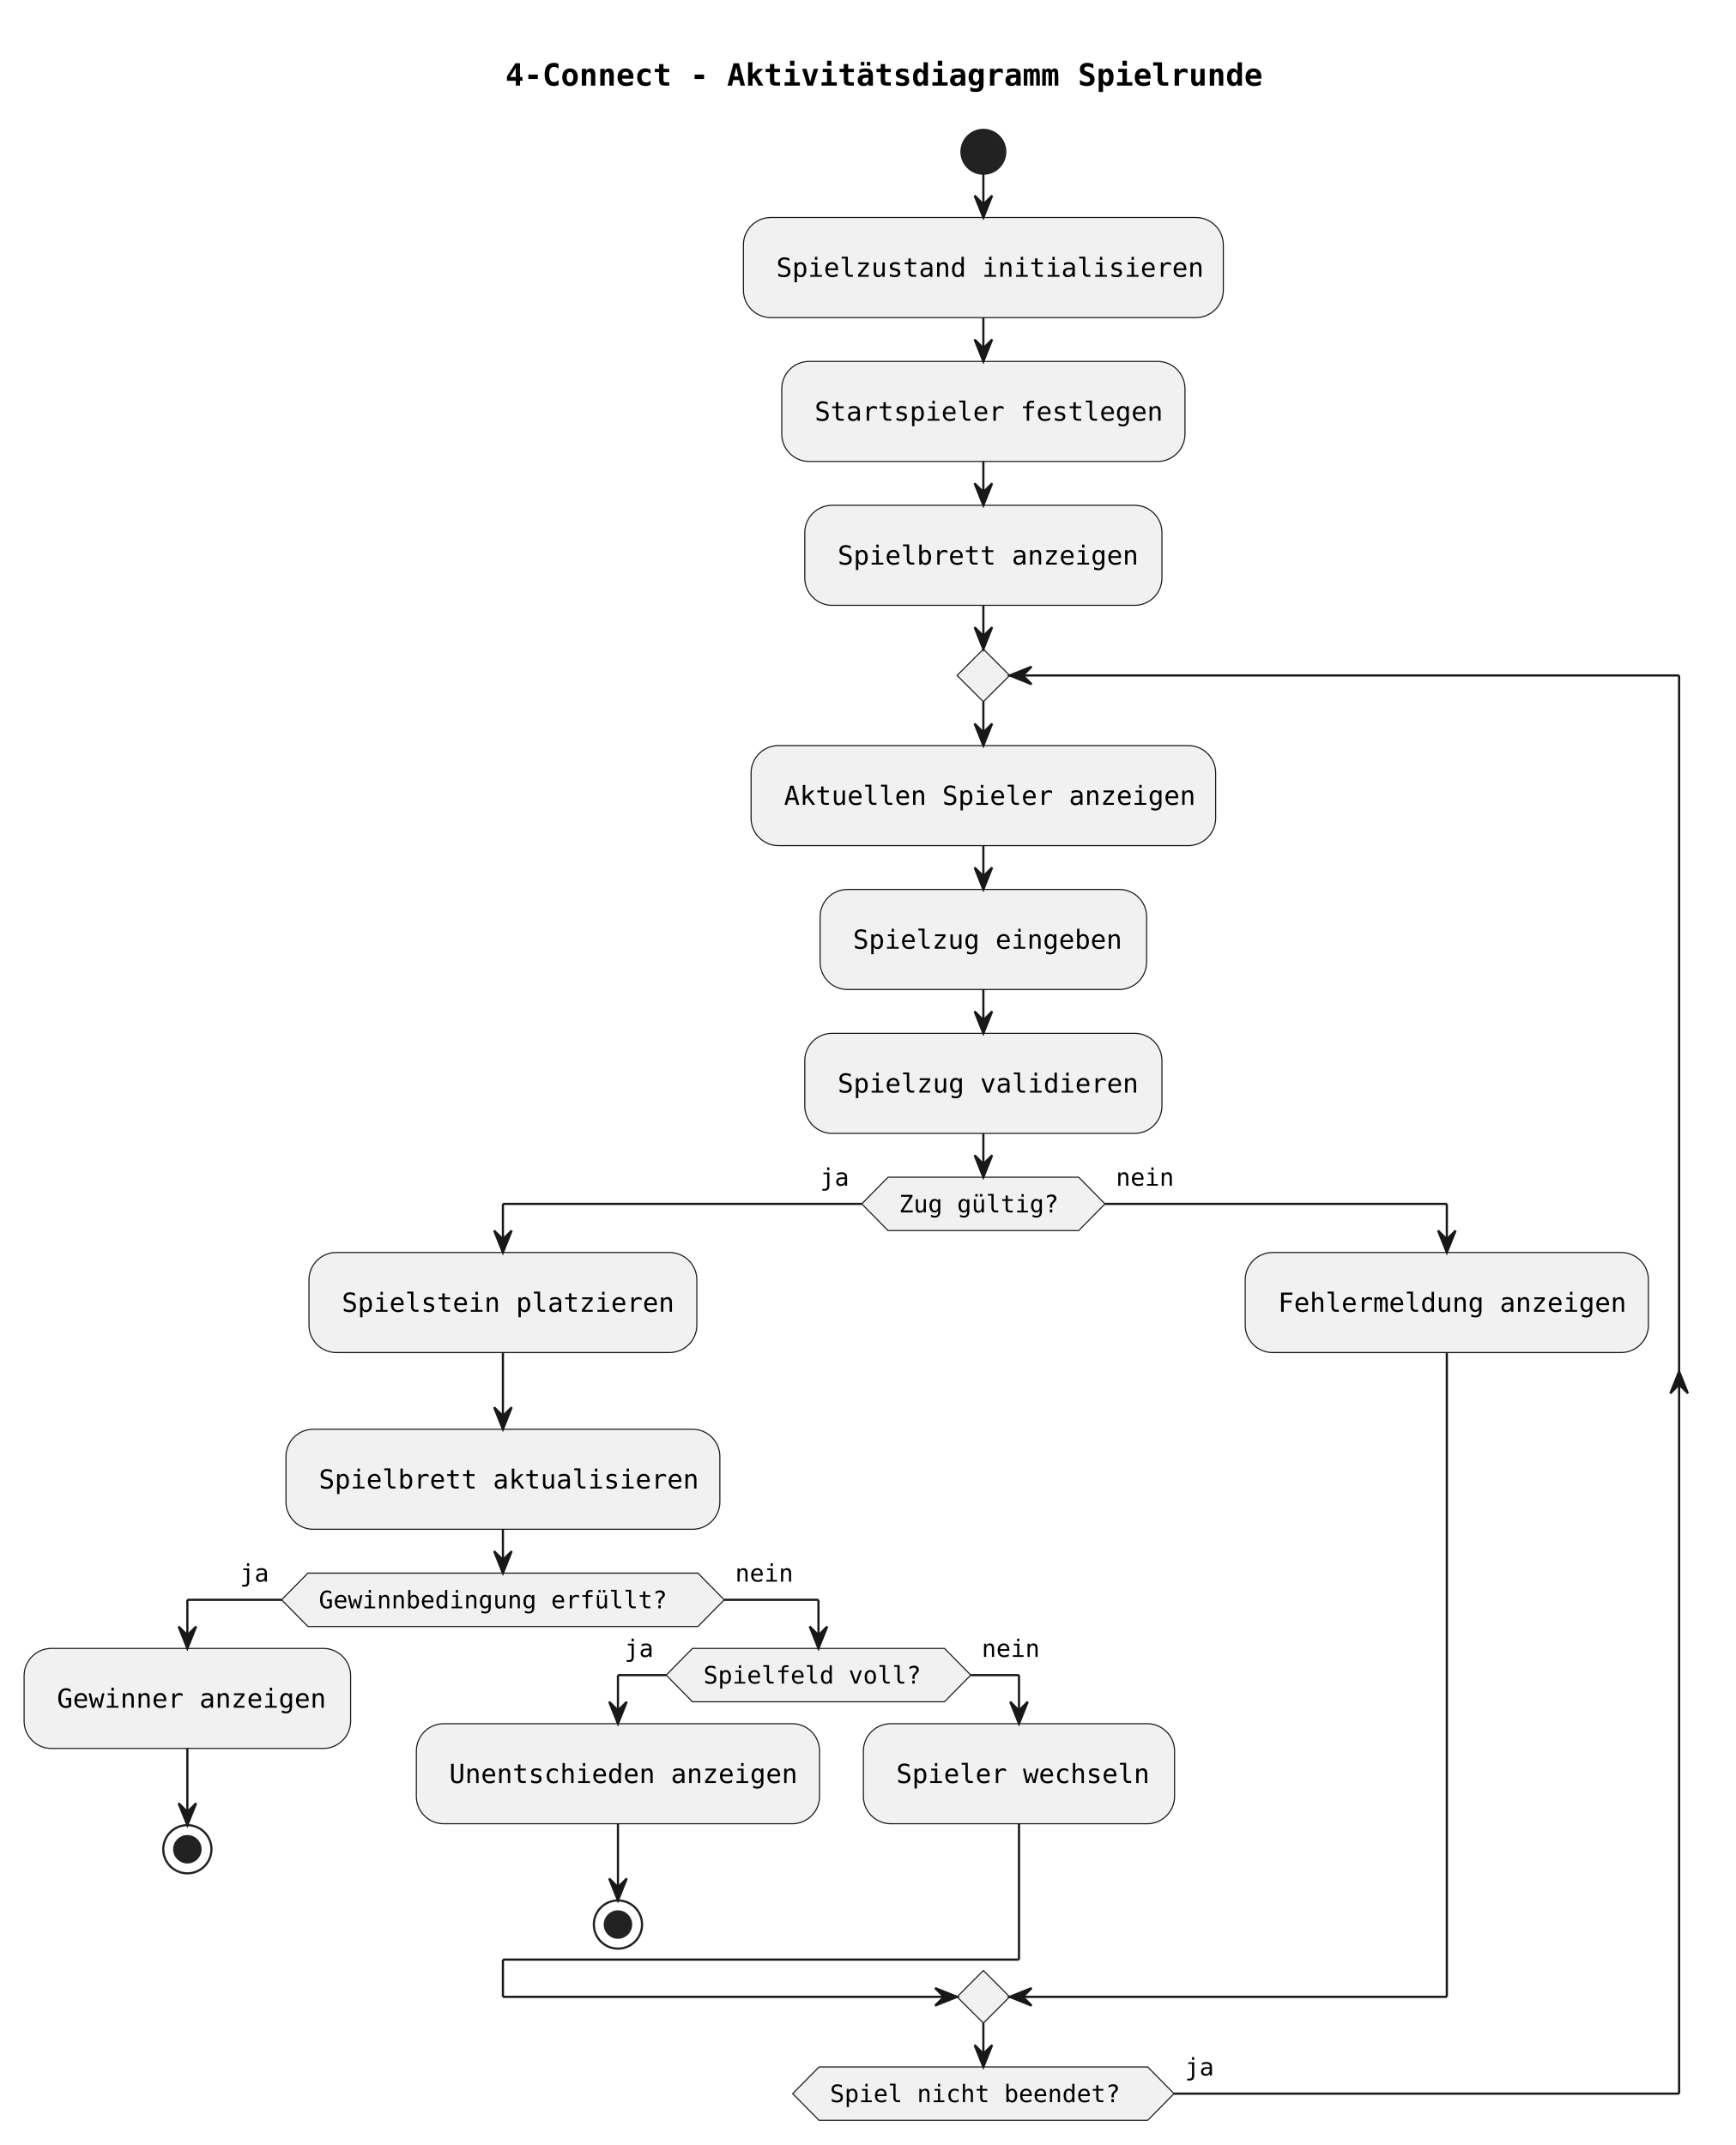
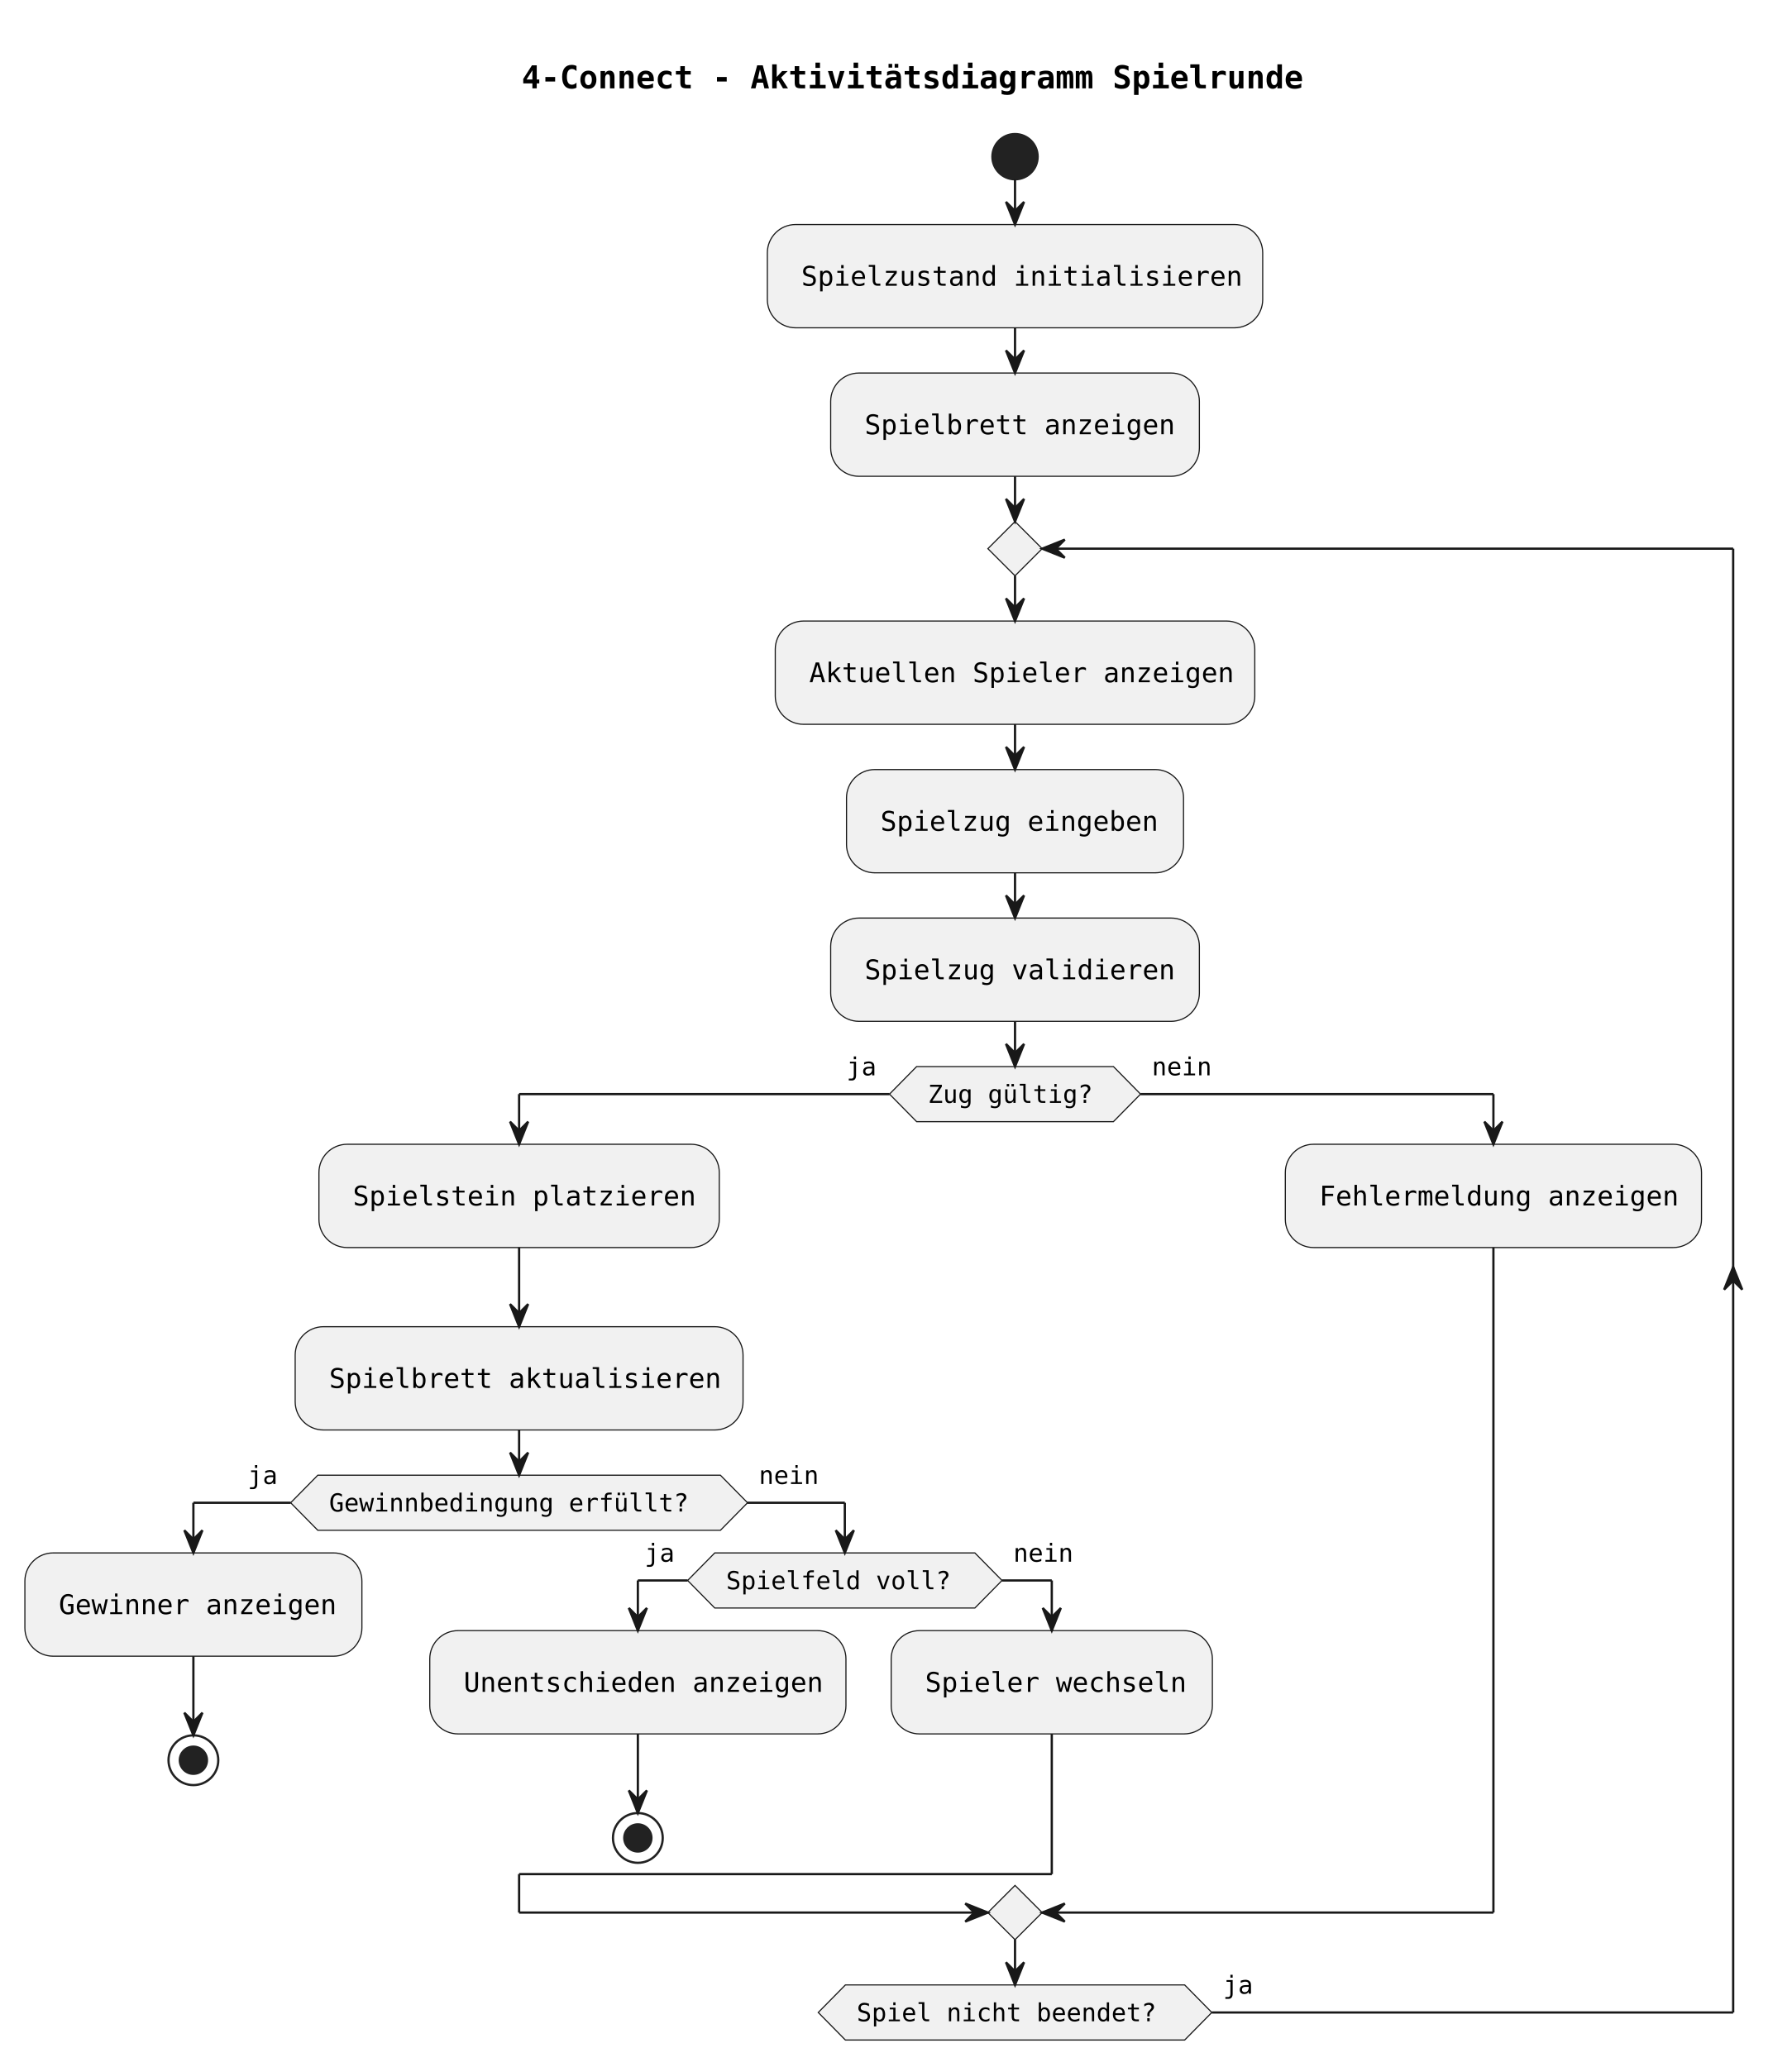
- <svg xmlns="http://www.w3.org/2000/svg" contentStyleType="text/css" height="979px" preserveAspectRatio="none" style="width:792px;height:979px;background:#FFFFFF;" version="1.1" viewBox="0 0 792 979" width="792px" zoomAndPan="magnify">
+ <svg xmlns="http://www.w3.org/2000/svg" contentStyleType="text/css" height="914px" preserveAspectRatio="none" style="width:792px;height:914px;background:#FFFFFF;" version="1.1" viewBox="0 0 792 914" width="792px" zoomAndPan="magnify">
  <defs />
  <g>
    <text fill="#000000" font-family="monospace" font-size="14" font-weight="bold" lengthAdjust="spacing" textLength="328" x="230.625" y="39.075">4-Connect - Aktivitätsdiagramm Spielrunde</text>
    <ellipse cx="448.75" cy="69.279" fill="#222222" rx="10" ry="10" style="stroke:#222222;stroke-width:1.0;" />
    <rect fill="#F1F1F1" height="45.668" rx="12.5" ry="12.5" style="stroke:#181818;stroke-width:0.5;" width="219" x="339.25" y="99.279" />
    <text fill="#000000" font-family="monospace" font-size="12" lengthAdjust="spacing" textLength="189" x="354.25" y="126.344">Spielzustand initialisieren</text>
-     <rect fill="#F1F1F1" height="45.668" rx="12.5" ry="12.5" style="stroke:#181818;stroke-width:0.5;" width="184" x="356.75" y="164.947" />
-     <text fill="#000000" font-family="monospace" font-size="12" lengthAdjust="spacing" textLength="154" x="371.75" y="192.012">Startspieler festlegen</text>
-     <rect fill="#F1F1F1" height="45.668" rx="12.5" ry="12.5" style="stroke:#181818;stroke-width:0.5;" width="163" x="367.25" y="230.615" />
-     <text fill="#000000" font-family="monospace" font-size="12" lengthAdjust="spacing" textLength="133" x="382.25" y="257.68">Spielbrett anzeigen</text>
-     <rect fill="#F1F1F1" height="45.668" rx="12.5" ry="12.5" style="stroke:#181818;stroke-width:0.5;" width="212" x="342.75" y="340.283" />
-     <text fill="#000000" font-family="monospace" font-size="12" lengthAdjust="spacing" textLength="182" x="357.75" y="367.348">Aktuellen Spieler anzeigen</text>
-     <rect fill="#F1F1F1" height="45.668" rx="12.5" ry="12.5" style="stroke:#181818;stroke-width:0.5;" width="149" x="374.25" y="405.951" />
-     <text fill="#000000" font-family="monospace" font-size="12" lengthAdjust="spacing" textLength="119" x="389.25" y="433.016">Spielzug eingeben</text>
-     <rect fill="#F1F1F1" height="45.668" rx="12.5" ry="12.5" style="stroke:#181818;stroke-width:0.5;" width="163" x="367.25" y="471.619" />
-     <text fill="#000000" font-family="monospace" font-size="12" lengthAdjust="spacing" textLength="133" x="382.25" y="498.684">Spielzug validieren</text>
-     <polygon fill="#F1F1F1" points="405.25,537.287,492.25,537.287,504.25,549.468,492.25,561.649,405.25,561.649,393.25,549.468,405.25,537.287" style="stroke:#181818;stroke-width:0.5;" />
-     <text fill="#000000" font-family="monospace" font-size="11" lengthAdjust="spacing" textLength="77" x="410.25" y="553.346">Zug gültig?</text>
-     <text fill="#000000" font-family="monospace" font-size="11" lengthAdjust="spacing" textLength="14" x="374.25" y="541.165">ja</text>
-     <text fill="#000000" font-family="monospace" font-size="11" lengthAdjust="spacing" textLength="28" x="509.25" y="541.165">nein</text>
-     <rect fill="#F1F1F1" height="45.668" rx="12.5" ry="12.5" style="stroke:#181818;stroke-width:0.5;" width="177" x="141" y="571.649" />
-     <text fill="#000000" font-family="monospace" font-size="12" lengthAdjust="spacing" textLength="147" x="156" y="598.714">Spielstein platzieren</text>
-     <rect fill="#F1F1F1" height="45.668" rx="12.5" ry="12.5" style="stroke:#181818;stroke-width:0.5;" width="198" x="130.5" y="652.317" />
-     <text fill="#000000" font-family="monospace" font-size="12" lengthAdjust="spacing" textLength="168" x="145.5" y="679.382">Spielbrett aktualisieren</text>
-     <polygon fill="#F1F1F1" points="140.5,717.985,318.5,717.985,330.5,730.167,318.5,742.348,140.5,742.348,128.5,730.167,140.5,717.985" style="stroke:#181818;stroke-width:0.5;" />
-     <text fill="#000000" font-family="monospace" font-size="11" lengthAdjust="spacing" textLength="168" x="145.5" y="734.044">Gewinnbedingung erfüllt?</text>
-     <text fill="#000000" font-family="monospace" font-size="11" lengthAdjust="spacing" textLength="14" x="109.5" y="721.863">ja</text>
-     <text fill="#000000" font-family="monospace" font-size="11" lengthAdjust="spacing" textLength="28" x="335.5" y="721.863">nein</text>
-     <rect fill="#F1F1F1" height="45.668" rx="12.5" ry="12.5" style="stroke:#181818;stroke-width:0.5;" width="149" x="11" y="752.348" />
-     <text fill="#000000" font-family="monospace" font-size="12" lengthAdjust="spacing" textLength="119" x="26" y="779.412">Gewinner anzeigen</text>
-     <ellipse cx="85.5" cy="844.016" fill="none" rx="11" ry="11" style="stroke:#222222;stroke-width:1.0;" />
-     <ellipse cx="85.5" cy="844.016" fill="#222222" rx="6" ry="6" style="stroke:#222222;stroke-width:1.0;" />
-     <polygon fill="#F1F1F1" points="316,752.348,431,752.348,443,764.529,431,776.71,316,776.71,304,764.529,316,752.348" style="stroke:#181818;stroke-width:0.5;" />
-     <text fill="#000000" font-family="monospace" font-size="11" lengthAdjust="spacing" textLength="105" x="321" y="768.407">Spielfeld voll?</text>
-     <text fill="#000000" font-family="monospace" font-size="11" lengthAdjust="spacing" textLength="14" x="285" y="756.226">ja</text>
-     <text fill="#000000" font-family="monospace" font-size="11" lengthAdjust="spacing" textLength="28" x="448" y="756.226">nein</text>
-     <rect fill="#F1F1F1" height="45.668" rx="12.5" ry="12.5" style="stroke:#181818;stroke-width:0.5;" width="184" x="190" y="786.71" />
-     <text fill="#000000" font-family="monospace" font-size="12" lengthAdjust="spacing" textLength="154" x="205" y="813.774">Unentschieden anzeigen</text>
-     <ellipse cx="282" cy="878.378" fill="none" rx="11" ry="11" style="stroke:#222222;stroke-width:1.0;" />
-     <ellipse cx="282" cy="878.378" fill="#222222" rx="6" ry="6" style="stroke:#222222;stroke-width:1.0;" />
-     <rect fill="#F1F1F1" height="45.668" rx="12.5" ry="12.5" style="stroke:#181818;stroke-width:0.5;" width="142" x="394" y="786.71" />
-     <text fill="#000000" font-family="monospace" font-size="12" lengthAdjust="spacing" textLength="112" x="409" y="813.774">Spieler wechseln</text>
-     <rect fill="#F1F1F1" height="45.668" rx="12.5" ry="12.5" style="stroke:#181818;stroke-width:0.5;" width="184" x="568.25" y="571.649" />
-     <text fill="#000000" font-family="monospace" font-size="12" lengthAdjust="spacing" textLength="154" x="583.25" y="598.714">Fehlermeldung anzeigen</text>
-     <polygon fill="#F1F1F1" points="448.75,899.378,460.75,911.378,448.75,923.378,436.75,911.378,448.75,899.378" style="stroke:#181818;stroke-width:0.5;" />
-     <polygon fill="#F1F1F1" points="448.75,296.283,460.75,308.283,448.75,320.283,436.75,308.283,448.75,296.283" style="stroke:#181818;stroke-width:0.5;" />
-     <polygon fill="#F1F1F1" points="373.75,943.378,523.75,943.378,535.75,955.559,523.75,967.74,373.75,967.74,361.75,955.559,373.75,943.378" style="stroke:#181818;stroke-width:0.5;" />
-     <text fill="#000000" font-family="monospace" font-size="11" lengthAdjust="spacing" textLength="140" x="378.75" y="959.437">Spiel nicht beendet?</text>
-     <text fill="#000000" font-family="monospace" font-size="11" lengthAdjust="spacing" textLength="14" x="540.75" y="947.256">ja</text>
+     <rect fill="#F1F1F1" height="45.668" rx="12.5" ry="12.5" style="stroke:#181818;stroke-width:0.5;" width="163" x="367.25" y="164.947" />
+     <text fill="#000000" font-family="monospace" font-size="12" lengthAdjust="spacing" textLength="133" x="382.25" y="192.012">Spielbrett anzeigen</text>
+     <rect fill="#F1F1F1" height="45.668" rx="12.5" ry="12.5" style="stroke:#181818;stroke-width:0.5;" width="212" x="342.75" y="274.615" />
+     <text fill="#000000" font-family="monospace" font-size="12" lengthAdjust="spacing" textLength="182" x="357.75" y="301.68">Aktuellen Spieler anzeigen</text>
+     <rect fill="#F1F1F1" height="45.668" rx="12.5" ry="12.5" style="stroke:#181818;stroke-width:0.5;" width="149" x="374.25" y="340.283" />
+     <text fill="#000000" font-family="monospace" font-size="12" lengthAdjust="spacing" textLength="119" x="389.25" y="367.348">Spielzug eingeben</text>
+     <rect fill="#F1F1F1" height="45.668" rx="12.5" ry="12.5" style="stroke:#181818;stroke-width:0.5;" width="163" x="367.25" y="405.951" />
+     <text fill="#000000" font-family="monospace" font-size="12" lengthAdjust="spacing" textLength="133" x="382.25" y="433.016">Spielzug validieren</text>
+     <polygon fill="#F1F1F1" points="405.25,471.619,492.25,471.619,504.25,483.8,492.25,495.981,405.25,495.981,393.25,483.8,405.25,471.619" style="stroke:#181818;stroke-width:0.5;" />
+     <text fill="#000000" font-family="monospace" font-size="11" lengthAdjust="spacing" textLength="77" x="410.25" y="487.678">Zug gültig?</text>
+     <text fill="#000000" font-family="monospace" font-size="11" lengthAdjust="spacing" textLength="14" x="374.25" y="475.497">ja</text>
+     <text fill="#000000" font-family="monospace" font-size="11" lengthAdjust="spacing" textLength="28" x="509.25" y="475.497">nein</text>
+     <rect fill="#F1F1F1" height="45.668" rx="12.5" ry="12.5" style="stroke:#181818;stroke-width:0.5;" width="177" x="141" y="505.981" />
+     <text fill="#000000" font-family="monospace" font-size="12" lengthAdjust="spacing" textLength="147" x="156" y="533.046">Spielstein platzieren</text>
+     <rect fill="#F1F1F1" height="45.668" rx="12.5" ry="12.5" style="stroke:#181818;stroke-width:0.5;" width="198" x="130.5" y="586.649" />
+     <text fill="#000000" font-family="monospace" font-size="12" lengthAdjust="spacing" textLength="168" x="145.5" y="613.714">Spielbrett aktualisieren</text>
+     <polygon fill="#F1F1F1" points="140.5,652.317,318.5,652.317,330.5,664.499,318.5,676.68,140.5,676.68,128.5,664.499,140.5,652.317" style="stroke:#181818;stroke-width:0.5;" />
+     <text fill="#000000" font-family="monospace" font-size="11" lengthAdjust="spacing" textLength="168" x="145.5" y="668.376">Gewinnbedingung erfüllt?</text>
+     <text fill="#000000" font-family="monospace" font-size="11" lengthAdjust="spacing" textLength="14" x="109.5" y="656.195">ja</text>
+     <text fill="#000000" font-family="monospace" font-size="11" lengthAdjust="spacing" textLength="28" x="335.5" y="656.195">nein</text>
+     <rect fill="#F1F1F1" height="45.668" rx="12.5" ry="12.5" style="stroke:#181818;stroke-width:0.5;" width="149" x="11" y="686.68" />
+     <text fill="#000000" font-family="monospace" font-size="12" lengthAdjust="spacing" textLength="119" x="26" y="713.744">Gewinner anzeigen</text>
+     <ellipse cx="85.5" cy="778.348" fill="none" rx="11" ry="11" style="stroke:#222222;stroke-width:1.0;" />
+     <ellipse cx="85.5" cy="778.348" fill="#222222" rx="6" ry="6" style="stroke:#222222;stroke-width:1.0;" />
+     <polygon fill="#F1F1F1" points="316,686.68,431,686.68,443,698.861,431,711.042,316,711.042,304,698.861,316,686.68" style="stroke:#181818;stroke-width:0.5;" />
+     <text fill="#000000" font-family="monospace" font-size="11" lengthAdjust="spacing" textLength="105" x="321" y="702.739">Spielfeld voll?</text>
+     <text fill="#000000" font-family="monospace" font-size="11" lengthAdjust="spacing" textLength="14" x="285" y="690.558">ja</text>
+     <text fill="#000000" font-family="monospace" font-size="11" lengthAdjust="spacing" textLength="28" x="448" y="690.558">nein</text>
+     <rect fill="#F1F1F1" height="45.668" rx="12.5" ry="12.5" style="stroke:#181818;stroke-width:0.5;" width="184" x="190" y="721.042" />
+     <text fill="#000000" font-family="monospace" font-size="12" lengthAdjust="spacing" textLength="154" x="205" y="748.106">Unentschieden anzeigen</text>
+     <ellipse cx="282" cy="812.71" fill="none" rx="11" ry="11" style="stroke:#222222;stroke-width:1.0;" />
+     <ellipse cx="282" cy="812.71" fill="#222222" rx="6" ry="6" style="stroke:#222222;stroke-width:1.0;" />
+     <rect fill="#F1F1F1" height="45.668" rx="12.5" ry="12.5" style="stroke:#181818;stroke-width:0.5;" width="142" x="394" y="721.042" />
+     <text fill="#000000" font-family="monospace" font-size="12" lengthAdjust="spacing" textLength="112" x="409" y="748.106">Spieler wechseln</text>
+     <rect fill="#F1F1F1" height="45.668" rx="12.5" ry="12.5" style="stroke:#181818;stroke-width:0.5;" width="184" x="568.25" y="505.981" />
+     <text fill="#000000" font-family="monospace" font-size="12" lengthAdjust="spacing" textLength="154" x="583.25" y="533.046">Fehlermeldung anzeigen</text>
+     <polygon fill="#F1F1F1" points="448.75,833.71,460.75,845.71,448.75,857.71,436.75,845.71,448.75,833.71" style="stroke:#181818;stroke-width:0.5;" />
+     <polygon fill="#F1F1F1" points="448.75,230.615,460.75,242.615,448.75,254.615,436.75,242.615,448.75,230.615" style="stroke:#181818;stroke-width:0.5;" />
+     <polygon fill="#F1F1F1" points="373.75,877.71,523.75,877.71,535.75,889.891,523.75,902.072,373.75,902.072,361.75,889.891,373.75,877.71" style="stroke:#181818;stroke-width:0.5;" />
+     <text fill="#000000" font-family="monospace" font-size="11" lengthAdjust="spacing" textLength="140" x="378.75" y="893.769">Spiel nicht beendet?</text>
+     <text fill="#000000" font-family="monospace" font-size="11" lengthAdjust="spacing" textLength="14" x="540.75" y="881.588">ja</text>
    <line style="stroke:#181818;stroke-width:1.0;" x1="448.75" x2="448.75" y1="79.279" y2="99.279" />
    <polygon fill="#181818" points="444.75,89.279,448.75,99.279,452.75,89.279,448.75,93.279" style="stroke:#181818;stroke-width:1.0;" />
    <line style="stroke:#181818;stroke-width:1.0;" x1="448.75" x2="448.75" y1="144.947" y2="164.947" />
    <polygon fill="#181818" points="444.75,154.947,448.75,164.947,452.75,154.947,448.75,158.947" style="stroke:#181818;stroke-width:1.0;" />
+     <line style="stroke:#181818;stroke-width:1.0;" x1="448.75" x2="448.75" y1="320.283" y2="340.283" />
+     <polygon fill="#181818" points="444.75,330.283,448.75,340.283,452.75,330.283,448.75,334.283" style="stroke:#181818;stroke-width:1.0;" />
+     <line style="stroke:#181818;stroke-width:1.0;" x1="448.75" x2="448.75" y1="385.951" y2="405.951" />
+     <polygon fill="#181818" points="444.75,395.951,448.75,405.951,452.75,395.951,448.75,399.951" style="stroke:#181818;stroke-width:1.0;" />
+     <line style="stroke:#181818;stroke-width:1.0;" x1="229.5" x2="229.5" y1="551.649" y2="586.649" />
+     <polygon fill="#181818" points="225.5,576.649,229.5,586.649,233.5,576.649,229.5,580.649" style="stroke:#181818;stroke-width:1.0;" />
+     <line style="stroke:#181818;stroke-width:1.0;" x1="85.5" x2="85.5" y1="732.348" y2="767.348" />
+     <polygon fill="#181818" points="81.5,757.348,85.5,767.348,89.5,757.348,85.5,761.348" style="stroke:#181818;stroke-width:1.0;" />
+     <line style="stroke:#181818;stroke-width:1.0;" x1="282" x2="282" y1="766.71" y2="801.71" />
+     <polygon fill="#181818" points="278,791.71,282,801.71,286,791.71,282,795.71" style="stroke:#181818;stroke-width:1.0;" />
+     <line style="stroke:#181818;stroke-width:1.0;" x1="304" x2="282" y1="698.861" y2="698.861" />
+     <line style="stroke:#181818;stroke-width:1.0;" x1="282" x2="282" y1="698.861" y2="721.042" />
+     <polygon fill="#181818" points="278,711.042,282,721.042,286,711.042,282,715.042" style="stroke:#181818;stroke-width:1.0;" />
+     <line style="stroke:#181818;stroke-width:1.0;" x1="443" x2="465" y1="698.861" y2="698.861" />
+     <line style="stroke:#181818;stroke-width:1.0;" x1="465" x2="465" y1="698.861" y2="721.042" />
+     <polygon fill="#181818" points="461,711.042,465,721.042,469,711.042,465,715.042" style="stroke:#181818;stroke-width:1.0;" />
+     <line style="stroke:#181818;stroke-width:1.0;" x1="465" x2="465" y1="766.71" y2="828.71" />
+     <line style="stroke:#181818;stroke-width:1.0;" x1="465" x2="229.5" y1="828.71" y2="828.71" />
+     <line style="stroke:#181818;stroke-width:1.0;" x1="229.5" x2="229.5" y1="828.71" y2="845.71" />
+     <line style="stroke:#181818;stroke-width:1.0;" x1="229.5" x2="436.75" y1="845.71" y2="845.71" />
+     <polygon fill="#181818" points="426.75,841.71,436.75,845.71,426.75,849.71,430.75,845.71" style="stroke:#181818;stroke-width:1.0;" />
+     <line style="stroke:#181818;stroke-width:1.0;" x1="128.5" x2="85.5" y1="664.499" y2="664.499" />
+     <line style="stroke:#181818;stroke-width:1.0;" x1="85.5" x2="85.5" y1="664.499" y2="686.68" />
+     <polygon fill="#181818" points="81.5,676.68,85.5,686.68,89.5,676.68,85.5,680.68" style="stroke:#181818;stroke-width:1.0;" />
+     <line style="stroke:#181818;stroke-width:1.0;" x1="330.5" x2="373.5" y1="664.499" y2="664.499" />
+     <line style="stroke:#181818;stroke-width:1.0;" x1="373.5" x2="373.5" y1="664.499" y2="686.68" />
+     <polygon fill="#181818" points="369.5,676.68,373.5,686.68,377.5,676.68,373.5,680.68" style="stroke:#181818;stroke-width:1.0;" />
+     <line style="stroke:#181818;stroke-width:1.0;" x1="229.5" x2="229.5" y1="632.317" y2="652.317" />
+     <polygon fill="#181818" points="225.5,642.317,229.5,652.317,233.5,642.317,229.5,646.317" style="stroke:#181818;stroke-width:1.0;" />
+     <line style="stroke:#181818;stroke-width:1.0;" x1="393.25" x2="229.5" y1="483.8" y2="483.8" />
+     <line style="stroke:#181818;stroke-width:1.0;" x1="229.5" x2="229.5" y1="483.8" y2="505.981" />
+     <polygon fill="#181818" points="225.5,495.981,229.5,505.981,233.5,495.981,229.5,499.981" style="stroke:#181818;stroke-width:1.0;" />
+     <line style="stroke:#181818;stroke-width:1.0;" x1="504.25" x2="660.25" y1="483.8" y2="483.8" />
+     <line style="stroke:#181818;stroke-width:1.0;" x1="660.25" x2="660.25" y1="483.8" y2="505.981" />
+     <polygon fill="#181818" points="656.25,495.981,660.25,505.981,664.25,495.981,660.25,499.981" style="stroke:#181818;stroke-width:1.0;" />
+     <line style="stroke:#181818;stroke-width:1.0;" x1="660.25" x2="660.25" y1="551.649" y2="845.71" />
+     <line style="stroke:#181818;stroke-width:1.0;" x1="660.25" x2="460.75" y1="845.71" y2="845.71" />
+     <polygon fill="#181818" points="470.75,841.71,460.75,845.71,470.75,849.71,466.75,845.71" style="stroke:#181818;stroke-width:1.0;" />
+     <line style="stroke:#181818;stroke-width:1.0;" x1="448.75" x2="448.75" y1="451.619" y2="471.619" />
+     <polygon fill="#181818" points="444.75,461.619,448.75,471.619,452.75,461.619,448.75,465.619" style="stroke:#181818;stroke-width:1.0;" />
+     <line style="stroke:#181818;stroke-width:1.0;" x1="448.75" x2="448.75" y1="254.615" y2="274.615" />
+     <polygon fill="#181818" points="444.75,264.615,448.75,274.615,452.75,264.615,448.75,268.615" style="stroke:#181818;stroke-width:1.0;" />
+     <line style="stroke:#181818;stroke-width:1.0;" x1="535.75" x2="766.25" y1="889.891" y2="889.891" />
+     <polygon fill="#181818" points="762.25,570.253,766.25,560.253,770.25,570.253,766.25,566.253" style="stroke:#181818;stroke-width:1.0;" />
+     <line style="stroke:#181818;stroke-width:1.0;" x1="766.25" x2="766.25" y1="242.615" y2="889.891" />
+     <line style="stroke:#181818;stroke-width:1.0;" x1="766.25" x2="460.75" y1="242.615" y2="242.615" />
+     <polygon fill="#181818" points="470.75,238.615,460.75,242.615,470.75,246.615,466.75,242.615" style="stroke:#181818;stroke-width:1.0;" />
+     <line style="stroke:#181818;stroke-width:1.0;" x1="448.75" x2="448.75" y1="857.71" y2="877.71" />
+     <polygon fill="#181818" points="444.75,867.71,448.75,877.71,452.75,867.71,448.75,871.71" style="stroke:#181818;stroke-width:1.0;" />
    <line style="stroke:#181818;stroke-width:1.0;" x1="448.75" x2="448.75" y1="210.615" y2="230.615" />
    <polygon fill="#181818" points="444.75,220.615,448.75,230.615,452.75,220.615,448.75,224.615" style="stroke:#181818;stroke-width:1.0;" />
-     <line style="stroke:#181818;stroke-width:1.0;" x1="448.75" x2="448.75" y1="385.951" y2="405.951" />
-     <polygon fill="#181818" points="444.75,395.951,448.75,405.951,452.75,395.951,448.75,399.951" style="stroke:#181818;stroke-width:1.0;" />
-     <line style="stroke:#181818;stroke-width:1.0;" x1="448.75" x2="448.75" y1="451.619" y2="471.619" />
-     <polygon fill="#181818" points="444.75,461.619,448.75,471.619,452.75,461.619,448.75,465.619" style="stroke:#181818;stroke-width:1.0;" />
-     <line style="stroke:#181818;stroke-width:1.0;" x1="229.5" x2="229.5" y1="617.317" y2="652.317" />
-     <polygon fill="#181818" points="225.5,642.317,229.5,652.317,233.5,642.317,229.5,646.317" style="stroke:#181818;stroke-width:1.0;" />
-     <line style="stroke:#181818;stroke-width:1.0;" x1="85.5" x2="85.5" y1="798.016" y2="833.016" />
-     <polygon fill="#181818" points="81.5,823.016,85.5,833.016,89.5,823.016,85.5,827.016" style="stroke:#181818;stroke-width:1.0;" />
-     <line style="stroke:#181818;stroke-width:1.0;" x1="282" x2="282" y1="832.378" y2="867.378" />
-     <polygon fill="#181818" points="278,857.378,282,867.378,286,857.378,282,861.378" style="stroke:#181818;stroke-width:1.0;" />
-     <line style="stroke:#181818;stroke-width:1.0;" x1="304" x2="282" y1="764.529" y2="764.529" />
-     <line style="stroke:#181818;stroke-width:1.0;" x1="282" x2="282" y1="764.529" y2="786.71" />
-     <polygon fill="#181818" points="278,776.71,282,786.71,286,776.71,282,780.71" style="stroke:#181818;stroke-width:1.0;" />
-     <line style="stroke:#181818;stroke-width:1.0;" x1="443" x2="465" y1="764.529" y2="764.529" />
-     <line style="stroke:#181818;stroke-width:1.0;" x1="465" x2="465" y1="764.529" y2="786.71" />
-     <polygon fill="#181818" points="461,776.71,465,786.71,469,776.71,465,780.71" style="stroke:#181818;stroke-width:1.0;" />
-     <line style="stroke:#181818;stroke-width:1.0;" x1="465" x2="465" y1="832.378" y2="894.378" />
-     <line style="stroke:#181818;stroke-width:1.0;" x1="465" x2="229.5" y1="894.378" y2="894.378" />
-     <line style="stroke:#181818;stroke-width:1.0;" x1="229.5" x2="229.5" y1="894.378" y2="911.378" />
-     <line style="stroke:#181818;stroke-width:1.0;" x1="229.5" x2="436.75" y1="911.378" y2="911.378" />
-     <polygon fill="#181818" points="426.75,907.378,436.75,911.378,426.75,915.378,430.75,911.378" style="stroke:#181818;stroke-width:1.0;" />
-     <line style="stroke:#181818;stroke-width:1.0;" x1="128.5" x2="85.5" y1="730.167" y2="730.167" />
-     <line style="stroke:#181818;stroke-width:1.0;" x1="85.5" x2="85.5" y1="730.167" y2="752.348" />
-     <polygon fill="#181818" points="81.5,742.348,85.5,752.348,89.5,742.348,85.5,746.348" style="stroke:#181818;stroke-width:1.0;" />
-     <line style="stroke:#181818;stroke-width:1.0;" x1="330.5" x2="373.5" y1="730.167" y2="730.167" />
-     <line style="stroke:#181818;stroke-width:1.0;" x1="373.5" x2="373.5" y1="730.167" y2="752.348" />
-     <polygon fill="#181818" points="369.5,742.348,373.5,752.348,377.5,742.348,373.5,746.348" style="stroke:#181818;stroke-width:1.0;" />
-     <line style="stroke:#181818;stroke-width:1.0;" x1="229.5" x2="229.5" y1="697.985" y2="717.985" />
-     <polygon fill="#181818" points="225.5,707.985,229.5,717.985,233.5,707.985,229.5,711.985" style="stroke:#181818;stroke-width:1.0;" />
-     <line style="stroke:#181818;stroke-width:1.0;" x1="393.25" x2="229.5" y1="549.468" y2="549.468" />
-     <line style="stroke:#181818;stroke-width:1.0;" x1="229.5" x2="229.5" y1="549.468" y2="571.649" />
-     <polygon fill="#181818" points="225.5,561.649,229.5,571.649,233.5,561.649,229.5,565.649" style="stroke:#181818;stroke-width:1.0;" />
-     <line style="stroke:#181818;stroke-width:1.0;" x1="504.25" x2="660.25" y1="549.468" y2="549.468" />
-     <line style="stroke:#181818;stroke-width:1.0;" x1="660.25" x2="660.25" y1="549.468" y2="571.649" />
-     <polygon fill="#181818" points="656.25,561.649,660.25,571.649,664.25,561.649,660.25,565.649" style="stroke:#181818;stroke-width:1.0;" />
-     <line style="stroke:#181818;stroke-width:1.0;" x1="660.25" x2="660.25" y1="617.317" y2="911.378" />
-     <line style="stroke:#181818;stroke-width:1.0;" x1="660.25" x2="460.75" y1="911.378" y2="911.378" />
-     <polygon fill="#181818" points="470.75,907.378,460.75,911.378,470.75,915.378,466.75,911.378" style="stroke:#181818;stroke-width:1.0;" />
-     <line style="stroke:#181818;stroke-width:1.0;" x1="448.75" x2="448.75" y1="517.287" y2="537.287" />
-     <polygon fill="#181818" points="444.75,527.287,448.75,537.287,452.75,527.287,448.75,531.287" style="stroke:#181818;stroke-width:1.0;" />
-     <line style="stroke:#181818;stroke-width:1.0;" x1="448.75" x2="448.75" y1="320.283" y2="340.283" />
-     <polygon fill="#181818" points="444.75,330.283,448.75,340.283,452.75,330.283,448.75,334.283" style="stroke:#181818;stroke-width:1.0;" />
-     <line style="stroke:#181818;stroke-width:1.0;" x1="535.75" x2="766.25" y1="955.559" y2="955.559" />
-     <polygon fill="#181818" points="762.25,635.921,766.25,625.921,770.25,635.921,766.25,631.921" style="stroke:#181818;stroke-width:1.0;" />
-     <line style="stroke:#181818;stroke-width:1.0;" x1="766.25" x2="766.25" y1="308.283" y2="955.559" />
-     <line style="stroke:#181818;stroke-width:1.0;" x1="766.25" x2="460.75" y1="308.283" y2="308.283" />
-     <polygon fill="#181818" points="470.75,304.283,460.75,308.283,470.75,312.283,466.75,308.283" style="stroke:#181818;stroke-width:1.0;" />
-     <line style="stroke:#181818;stroke-width:1.0;" x1="448.75" x2="448.75" y1="923.378" y2="943.378" />
-     <polygon fill="#181818" points="444.75,933.378,448.75,943.378,452.75,933.378,448.75,937.378" style="stroke:#181818;stroke-width:1.0;" />
-     <line style="stroke:#181818;stroke-width:1.0;" x1="448.75" x2="448.75" y1="276.283" y2="296.283" />
-     <polygon fill="#181818" points="444.75,286.283,448.75,296.283,452.75,286.283,448.75,290.283" style="stroke:#181818;stroke-width:1.0;" />
  </g>
</svg>
